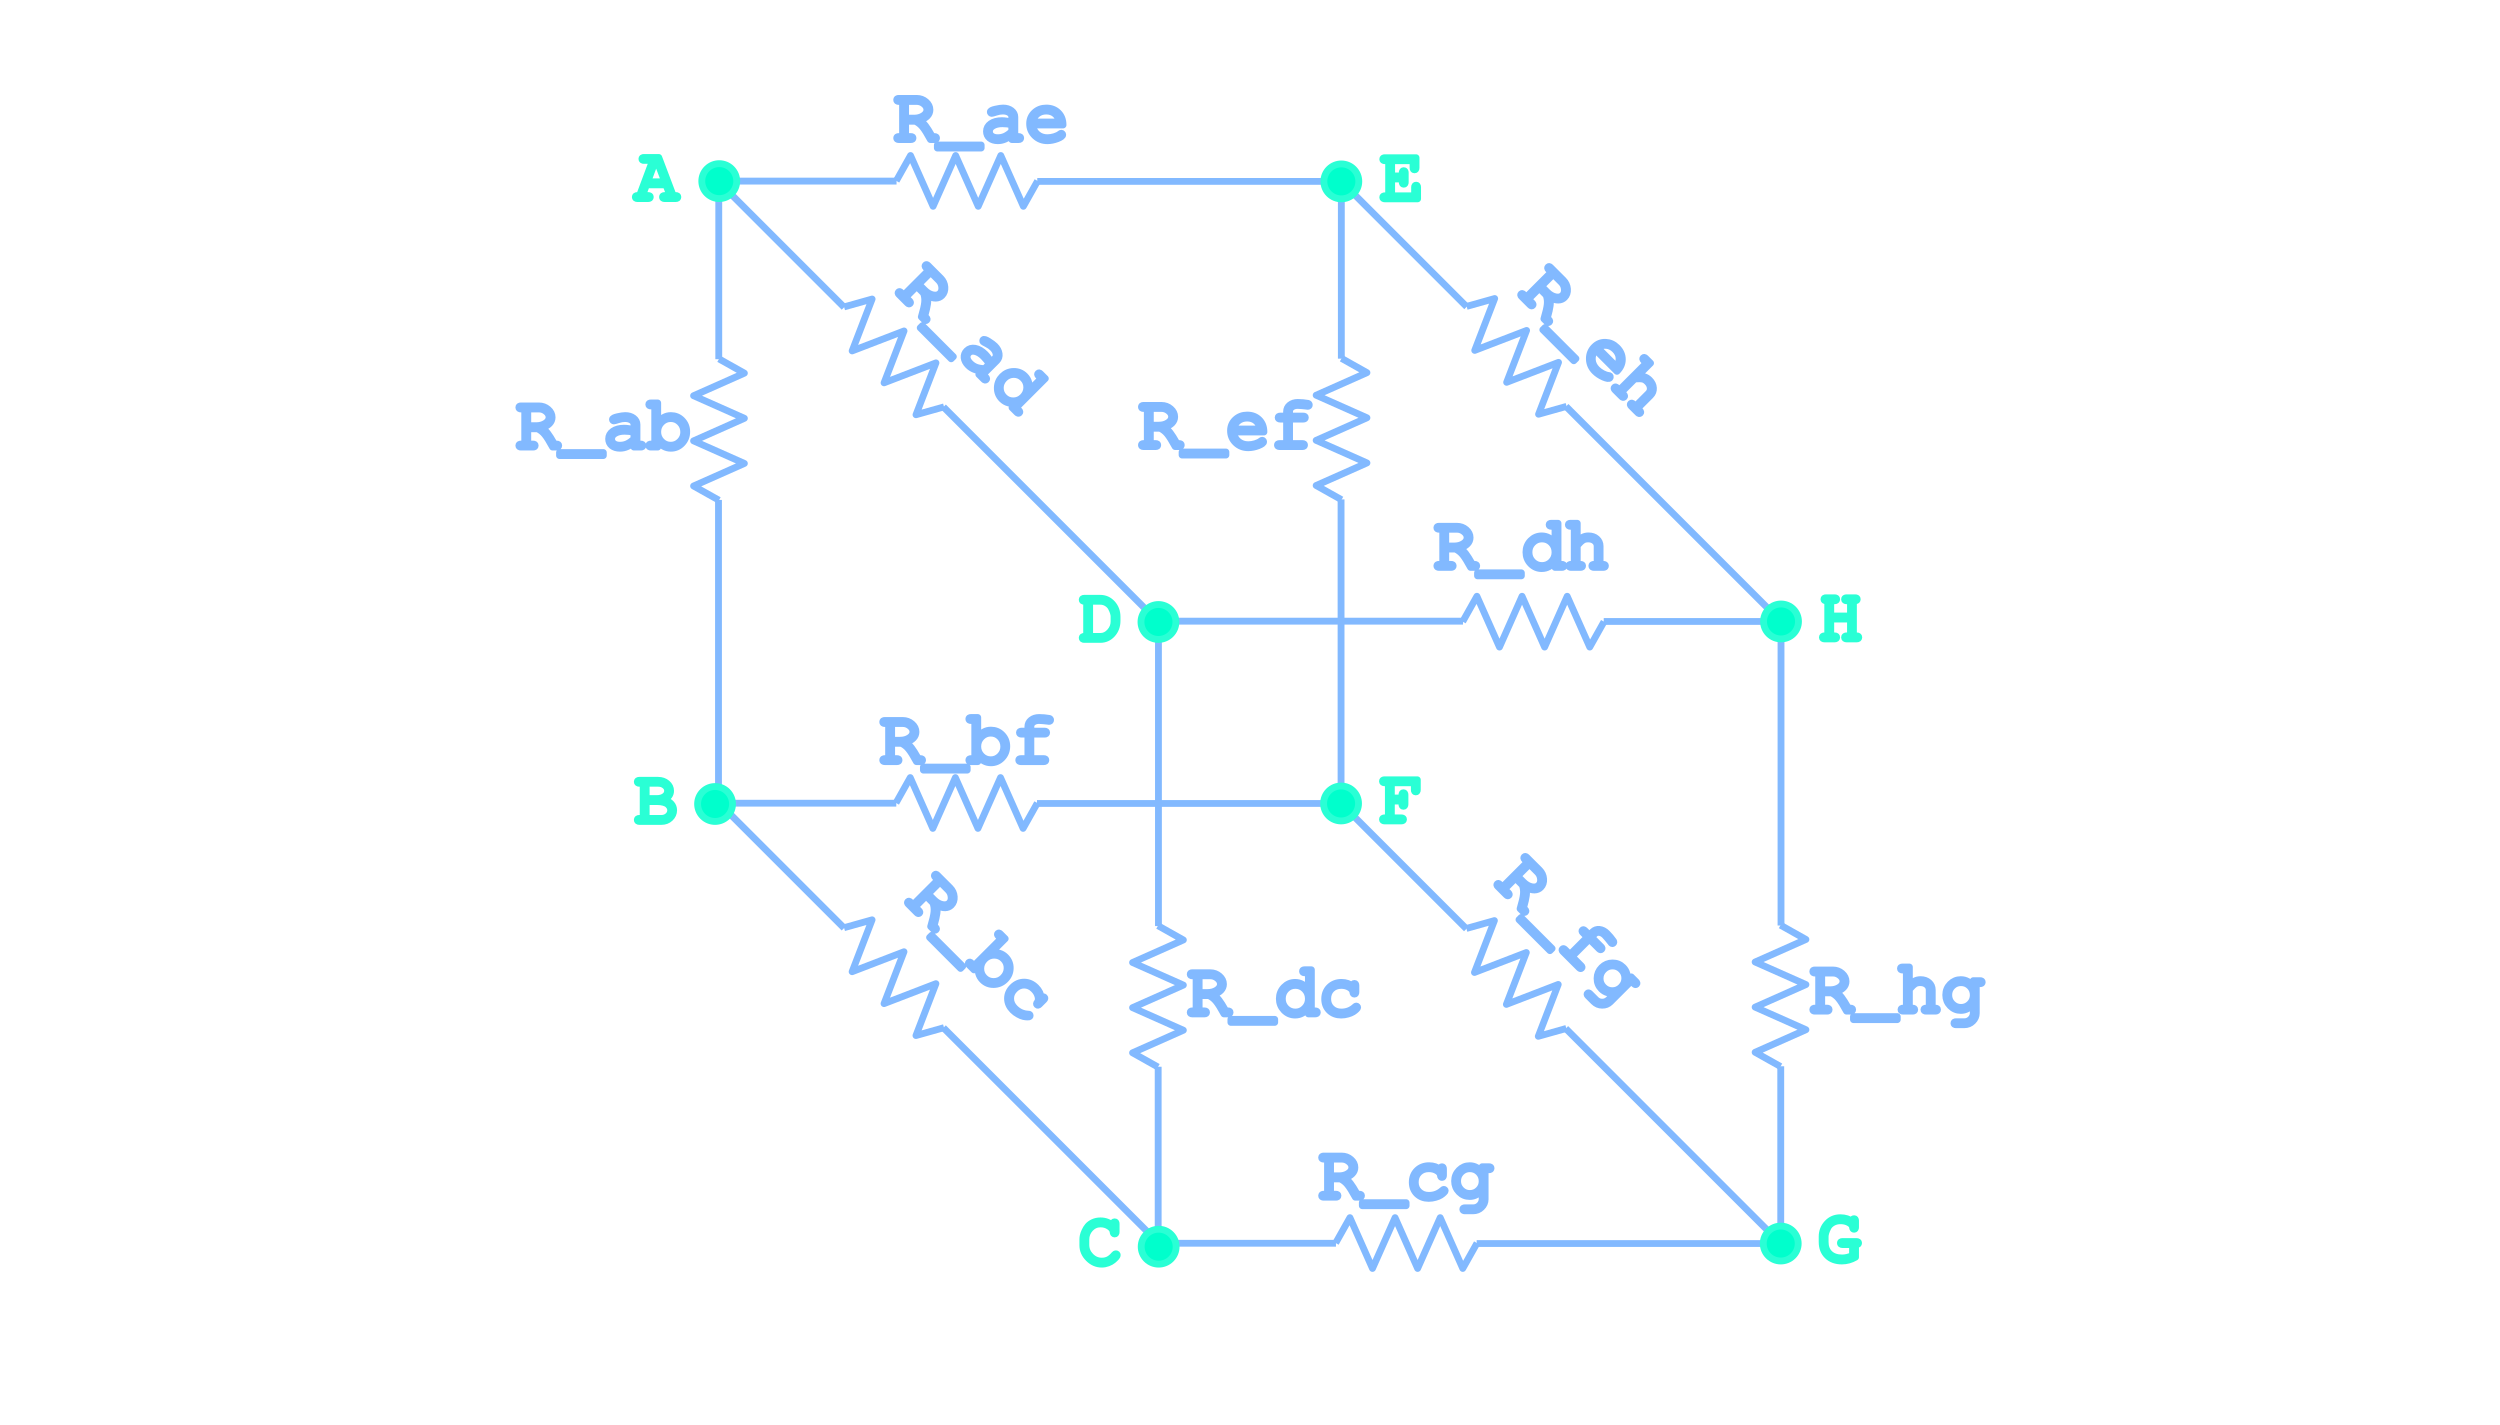
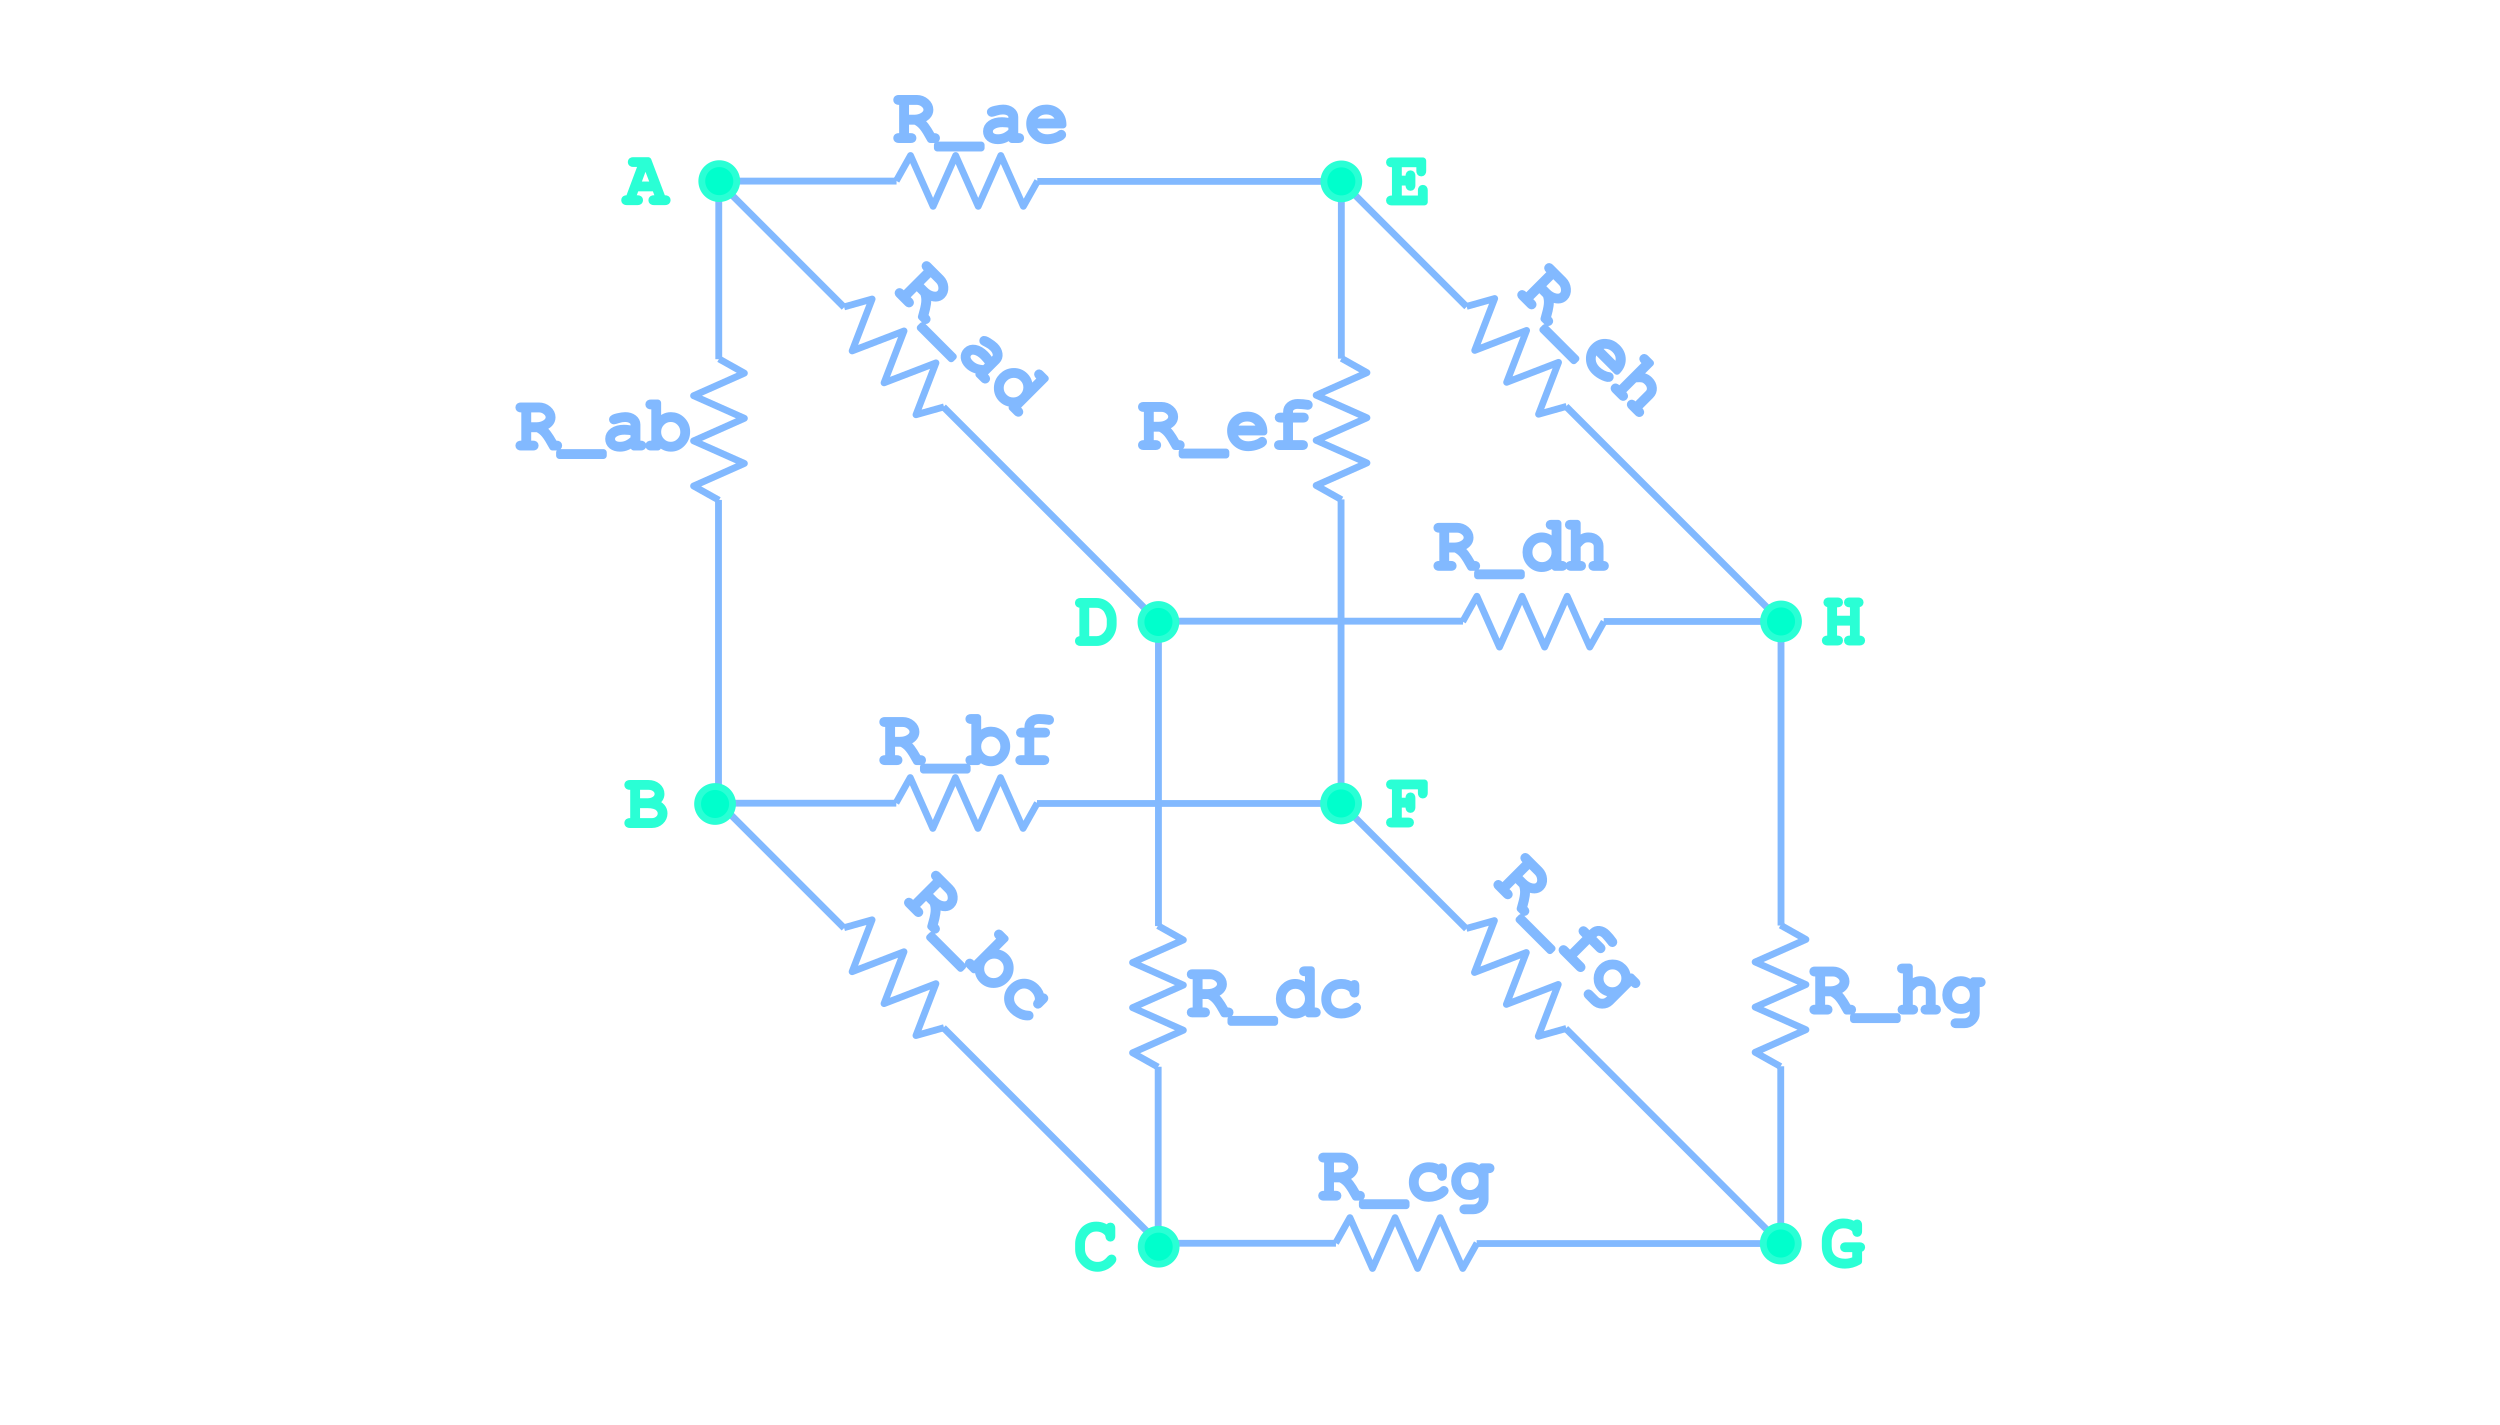
<svg xmlns="http://www.w3.org/2000/svg" version="1.1" id="svg1" width="730" height="416" viewBox="0 0 730 416">
  <defs id="defs1" />
  <g id="g1">
-     <g id="g2-38" transform="matrix(1.133789,0,0,1.133789,195.2905,-77.83287)" style="stroke:#82b9ff;stroke-width:1.764;stroke-dasharray:none;stroke-opacity:1">
+     <g id="g2-38" transform="matrix(1.133789,0,0,1.133789,195.2905,-77.83287)" style="display:inline;stroke:#82b9ff;stroke-width:1.764;stroke-dasharray:none;stroke-opacity:1">
      <g id="g225-5" style="fill:none;stroke:#82b9ff;stroke-width:0.625;stroke-dasharray:none;stroke-dashoffset:0;stroke-opacity:1" transform="matrix(2.820357,0,0,2.820357,-1349.859,6.436578)">
        <path style="fill:none;fill-opacity:0.1;stroke:#82b9ff;stroke-width:2;stroke-linejoin:round;stroke-dasharray:none;stroke-dashoffset:0;stroke-opacity:1" d="m 389.886,148.414 v 88.791" id="path3" transform="matrix(0.3127257,0,0,0.3127257,418.0732,21.24755)" />
        <path style="fill:none;fill-opacity:0.1;stroke:#82b9ff;stroke-width:2;stroke-linejoin:round;stroke-dasharray:none;stroke-dashoffset:0;stroke-opacity:1" d="M 389.966,55.559 V 107.33" id="path2" transform="matrix(0.3127257,0,0,0.3127257,418.0732,21.24755)" />
      </g>
      <g id="g224-1" style="stroke:#82b9ff;stroke-width:0.625;stroke-linejoin:round;stroke-dasharray:none;stroke-dashoffset:0;stroke-opacity:1" transform="matrix(2.820357,0,0,2.820357,-1349.859,6.436578)">
        <path id="path168-1" d="m 540.045,67.694 -2.319,-1.302 4.638,-2.061 -4.638,-2.061 4.638,-2.061 -4.638,-2.061 4.638,-2.061 -2.319,-1.302" style="fill:none;stroke:#82b9ff;stroke-width:0.625;stroke-linecap:butt;stroke-linejoin:round;stroke-miterlimit:10;stroke-dasharray:none;stroke-dashoffset:0;stroke-opacity:1" />
      </g>
      <text xml:space="preserve" style="font-size:18.816px;line-height:0.9;font-family:'Symbols Nerd Font Mono';-inkscape-font-specification:'Symbols Nerd Font Mono, Normal';writing-mode:lr-tb;direction:ltr;fill:none;fill-opacity:0.1;stroke:#82b900;stroke-width:1.764;stroke-linejoin:round;stroke-dasharray:none;stroke-dashoffset:0;stroke-opacity:1" x="120.908" y="183.657" id="text3-2-5-0">
        <tspan id="tspan3-8-3-1" x="120.908" y="183.657" style="font-style:normal;font-variant:normal;font-weight:normal;font-stretch:normal;font-family:FreeMono;-inkscape-font-specification:FreeMono;stroke:#82b9ff;stroke-width:1.764;stroke-opacity:1">R_ef</tspan>
      </text>
    </g>
-     <g id="g2-38-3" transform="matrix(0,-1.133789,1.133789,0,79.14371,430.9124)" style="stroke:#82b9ff;stroke-width:1.764;stroke-dasharray:none;stroke-opacity:1">
+     <g id="g2-38-3" transform="matrix(0,-1.133789,1.133789,0,79.14371,430.9124)" style="display:inline;stroke:#82b9ff;stroke-width:1.764;stroke-dasharray:none;stroke-opacity:1">
      <g id="g225-5-6" style="fill:none;stroke:#82b9ff;stroke-width:0.625;stroke-dasharray:none;stroke-dashoffset:0;stroke-opacity:1" transform="matrix(2.820357,0,0,2.820357,-1349.859,6.436578)">
        <path style="fill:none;fill-opacity:0.1;stroke:#82b9ff;stroke-width:2;stroke-linejoin:round;stroke-dasharray:none;stroke-dashoffset:0;stroke-opacity:1" d="m 389.886,148.414 v 88.791" id="path3-8" transform="matrix(0.3127257,0,0,0.3127257,418.0732,21.24755)" />
        <path style="fill:none;fill-opacity:0.1;stroke:#82b9ff;stroke-width:2;stroke-linejoin:round;stroke-dasharray:none;stroke-dashoffset:0;stroke-opacity:1" d="M 389.966,55.559 V 107.33" id="path2-0" transform="matrix(0.3127257,0,0,0.3127257,418.0732,21.24755)" />
      </g>
      <g id="g224-1-2" style="stroke:#82b9ff;stroke-width:0.625;stroke-linejoin:round;stroke-dasharray:none;stroke-dashoffset:0;stroke-opacity:1" transform="matrix(2.820357,0,0,2.820357,-1349.859,6.436578)">
        <path id="path168-1-1" d="m 540.045,67.694 -2.319,-1.302 4.638,-2.061 -4.638,-2.061 4.638,-2.061 -4.638,-2.061 4.638,-2.061 -2.319,-1.302" style="fill:none;stroke:#82b9ff;stroke-width:0.625;stroke-linecap:butt;stroke-linejoin:round;stroke-miterlimit:10;stroke-dasharray:none;stroke-dashoffset:0;stroke-opacity:1" />
      </g>
      <text xml:space="preserve" style="font-size:18.816px;line-height:0.9;font-family:'Symbols Nerd Font Mono';-inkscape-font-specification:'Symbols Nerd Font Mono, Normal';writing-mode:lr-tb;direction:ltr;fill:none;fill-opacity:0.1;stroke:#82b900;stroke-width:1.764;stroke-linejoin:round;stroke-dasharray:none;stroke-dashoffset:0;stroke-opacity:1" x="156.722" y="-183.917" id="text3-2-4-8" transform="rotate(90)">
        <tspan x="156.722" y="-183.917" style="font-style:normal;font-variant:normal;font-weight:normal;font-stretch:normal;font-family:FreeMono;-inkscape-font-specification:FreeMono;stroke:#82b9ff;stroke-width:1.764;stroke-opacity:1" id="tspan13-1">R_bf</tspan>
      </text>
    </g>
-     <g id="g2-38-3-0" transform="matrix(0,1.133789,-1.133789,0,650.8563,-14.91242)" style="stroke-width:1.764;stroke-dasharray:none">
+     <g id="g2-38-3-0" transform="matrix(0,1.133789,-1.133789,0,650.8563,-14.91242)" style="display:inline;stroke-width:1.764;stroke-dasharray:none">
      <g id="g225-5-6-6" style="fill:none;stroke:#82b9ff;stroke-width:0.625;stroke-dasharray:none;stroke-dashoffset:0;stroke-opacity:0.4" transform="matrix(2.820357,0,0,2.820357,-1349.859,6.436578)">
        <path style="fill:none;fill-opacity:0.1;stroke:#82b9ff;stroke-width:2;stroke-linejoin:round;stroke-dasharray:none;stroke-dashoffset:0;stroke-opacity:1" d="m 389.886,148.414 v 88.791" id="path3-8-4" transform="matrix(0.3127257,0,0,0.3127257,418.0732,21.24755)" />
        <path style="fill:none;fill-opacity:0.1;stroke:#82b9ff;stroke-width:2;stroke-linejoin:round;stroke-dasharray:none;stroke-dashoffset:0;stroke-opacity:1" d="M 389.966,55.559 V 107.33" id="path2-0-6" transform="matrix(0.3127257,0,0,0.3127257,418.0732,21.24755)" />
      </g>
      <g id="g224-1-2-2" style="stroke:#82b9ff;stroke-width:0.625;stroke-linejoin:round;stroke-dasharray:none;stroke-dashoffset:0;stroke-opacity:0.4" transform="matrix(2.820357,0,0,2.820357,-1349.859,6.436578)">
        <path id="path168-1-1-5" d="m 540.045,67.694 -2.319,-1.302 4.638,-2.061 -4.638,-2.061 4.638,-2.061 -4.638,-2.061 4.638,-2.061 -2.319,-1.302" style="fill:none;stroke:#82b9ff;stroke-width:0.625;stroke-linecap:butt;stroke-linejoin:round;stroke-miterlimit:10;stroke-dasharray:none;stroke-dashoffset:0;stroke-opacity:1" />
      </g>
      <text xml:space="preserve" style="font-size:21.333px;line-height:0.9;font-family:'Symbols Nerd Font Mono';-inkscape-font-specification:'Symbols Nerd Font Mono, Normal';writing-mode:lr-tb;direction:ltr;fill:none;fill-opacity:0.1;stroke:#82b900;stroke-width:2;stroke-linejoin:round;stroke-dasharray:none;stroke-dashoffset:0;stroke-opacity:1" x="416.48" y="167.584" id="text3-2-5-0-2" transform="matrix(0,-0.8819982,0.8819982,0,11.46802,572.1493)">
        <tspan id="tspan3-8-3-1-0" x="416.48" y="167.584" style="font-style:normal;font-variant:normal;font-weight:normal;font-stretch:normal;font-family:FreeMono;-inkscape-font-specification:FreeMono;stroke:#82b9ff;stroke-opacity:1">R_dh</tspan>
      </text>
    </g>
-     <g id="g2-38-3-0-5" transform="matrix(0,-1.133789,1.133789,0,207.5304,559.4122)" style="stroke-width:1.764;stroke-dasharray:none">
+     <g id="g2-38-3-0-5" transform="matrix(0,-1.133789,1.133789,0,207.5304,559.4122)" style="display:inline;stroke-width:1.764;stroke-dasharray:none">
      <g id="g225-5-6-6-6" style="fill:none;stroke:#82b9ff;stroke-width:0.625;stroke-dasharray:none;stroke-dashoffset:0;stroke-opacity:0.4" transform="matrix(2.820357,0,0,2.820357,-1349.859,6.436578)">
        <path style="fill:none;fill-opacity:0.1;stroke:#82b9ff;stroke-width:2;stroke-linejoin:round;stroke-dasharray:none;stroke-dashoffset:0;stroke-opacity:1" d="m 389.886,148.414 v 88.791" id="path3-8-4-64" transform="matrix(0.3127257,0,0,0.3127257,418.0732,21.24755)" />
        <path style="fill:none;fill-opacity:0.1;stroke:#82b9ff;stroke-width:2;stroke-linejoin:round;stroke-dasharray:none;stroke-dashoffset:0;stroke-opacity:1" d="M 389.966,55.559 V 107.33" id="path2-0-6-0" transform="matrix(0.3127257,0,0,0.3127257,418.0732,21.24755)" />
      </g>
      <g id="g224-1-2-2-0" style="stroke:#82b9ff;stroke-width:0.625;stroke-linejoin:round;stroke-dasharray:none;stroke-dashoffset:0;stroke-opacity:0.4" transform="matrix(2.820357,0,0,2.820357,-1349.859,6.436578)">
        <path id="path168-1-1-5-4" d="m 540.045,67.694 -2.319,-1.302 4.638,-2.061 -4.638,-2.061 4.638,-2.061 -4.638,-2.061 4.638,-2.061 -2.319,-1.302" style="fill:none;stroke:#82b9ff;stroke-width:0.625;stroke-linecap:butt;stroke-linejoin:round;stroke-miterlimit:10;stroke-dasharray:none;stroke-dashoffset:0;stroke-opacity:1" />
      </g>
      <text xml:space="preserve" style="font-size:18.816px;line-height:0.9;font-family:'Symbols Nerd Font Mono';-inkscape-font-specification:'Symbols Nerd Font Mono, Normal';writing-mode:lr-tb;direction:ltr;fill:none;fill-opacity:0.1;stroke:#82b900;stroke-width:1.764;stroke-linejoin:round;stroke-dasharray:none;stroke-dashoffset:0;stroke-opacity:1" x="-292.259" y="-127.294" id="text3-2-5-0-2-8-6-8" transform="rotate(90,-195.5063,253.2767)">
        <tspan id="tspan3-8-3-1-0-5-6-5" x="-292.259" y="-127.294" style="font-style:normal;font-variant:normal;font-weight:normal;font-stretch:normal;font-family:FreeMono;-inkscape-font-specification:FreeMono;stroke:#82b9ff;stroke-width:1.764;stroke-opacity:1">R_cg</tspan>
      </text>
    </g>
-     <g id="g2-38-3-0-5-8" transform="matrix(0.80171,-0.80171,0.80171,0.80171,-21.48058,280.7608)" style="stroke:#82b9ff;stroke-width:1.764;stroke-dasharray:none;stroke-opacity:1">
+     <g id="g2-38-3-0-5-8" transform="matrix(0.80171,-0.80171,0.80171,0.80171,-21.48058,280.7608)" style="display:inline;stroke:#82b9ff;stroke-width:1.764;stroke-dasharray:none;stroke-opacity:1">
      <g id="g225-5-6-6-6-7" style="fill:none;stroke:#82b9ff;stroke-width:0.625;stroke-dasharray:none;stroke-dashoffset:0;stroke-opacity:1" transform="matrix(2.820357,0,0,2.820357,-1349.859,6.436578)">
        <path style="fill:none;fill-opacity:0.1;stroke:#82b9ff;stroke-width:2;stroke-linejoin:round;stroke-dasharray:none;stroke-dashoffset:0;stroke-opacity:1" d="m 389.886,148.414 v 88.791" id="path3-8-4-64-2" transform="matrix(0.3127257,0,0,0.3127257,418.0732,21.24755)" />
        <path style="fill:none;fill-opacity:0.1;stroke:#82b9ff;stroke-width:2;stroke-linejoin:round;stroke-dasharray:none;stroke-dashoffset:0;stroke-opacity:1" d="M 389.966,55.559 V 107.33" id="path2-0-6-0-8" transform="matrix(0.3127257,0,0,0.3127257,418.0732,21.24755)" />
      </g>
      <g id="g224-1-2-2-0-2" style="stroke:#82b9ff;stroke-width:0.625;stroke-linejoin:round;stroke-dasharray:none;stroke-dashoffset:0;stroke-opacity:1" transform="matrix(2.820357,0,0,2.820357,-1349.859,6.436578)">
        <path id="path168-1-1-5-4-9" d="m 540.045,67.694 -2.319,-1.302 4.638,-2.061 -4.638,-2.061 4.638,-2.061 -4.638,-2.061 4.638,-2.061 -2.319,-1.302" style="fill:none;stroke:#82b9ff;stroke-width:0.625;stroke-linecap:butt;stroke-linejoin:round;stroke-miterlimit:10;stroke-dasharray:none;stroke-dashoffset:0;stroke-opacity:1" />
      </g>
      <text xml:space="preserve" style="font-size:18.816px;line-height:0.9;font-family:'Symbols Nerd Font Mono';-inkscape-font-specification:'Symbols Nerd Font Mono, Normal';writing-mode:lr-tb;direction:ltr;fill:none;fill-opacity:0.1;stroke:#82b900;stroke-width:1.764;stroke-linejoin:round;stroke-dasharray:none;stroke-dashoffset:0;stroke-opacity:1" x="167.013" y="-189.251" id="text3-2-9" transform="rotate(90)">
        <tspan id="tspan3-8-0" x="167.013" y="-189.251" style="font-style:normal;font-variant:normal;font-weight:normal;font-stretch:normal;font-family:FreeMono;-inkscape-font-specification:FreeMono;stroke:#82b9ff;stroke-width:1.764;stroke-opacity:1">R_bc</tspan>
      </text>
    </g>
-     <g id="g2-38-3-0-5-8-86" transform="matrix(0.80171,-0.80171,0.80171,0.80171,160.2392,280.9848)" style="stroke:#82b9ff;stroke-width:1.764;stroke-dasharray:none;stroke-opacity:1">
+     <g id="g2-38-3-0-5-8-86" transform="matrix(0.80171,-0.80171,0.80171,0.80171,160.2392,280.9848)" style="display:inline;stroke:#82b9ff;stroke-width:1.764;stroke-dasharray:none;stroke-opacity:1">
      <g id="g225-5-6-6-6-7-8" style="fill:none;stroke:#82b9ff;stroke-width:0.625;stroke-dasharray:none;stroke-dashoffset:0;stroke-opacity:1" transform="matrix(2.820357,0,0,2.820357,-1349.859,6.436578)">
        <path style="fill:none;fill-opacity:0.1;stroke:#82b9ff;stroke-width:2;stroke-linejoin:round;stroke-dasharray:none;stroke-dashoffset:0;stroke-opacity:1" d="m 389.886,148.414 v 88.791" id="path3-8-4-64-2-3" transform="matrix(0.3127257,0,0,0.3127257,418.0732,21.24755)" />
        <path style="fill:none;fill-opacity:0.1;stroke:#82b9ff;stroke-width:2;stroke-linejoin:round;stroke-dasharray:none;stroke-dashoffset:0;stroke-opacity:1" d="M 389.966,55.559 V 107.33" id="path2-0-6-0-8-8" transform="matrix(0.3127257,0,0,0.3127257,418.0732,21.24755)" />
      </g>
      <g id="g224-1-2-2-0-2-3" style="stroke:#82b9ff;stroke-width:0.625;stroke-linejoin:round;stroke-dasharray:none;stroke-dashoffset:0;stroke-opacity:1" transform="matrix(2.820357,0,0,2.820357,-1349.859,6.436578)">
        <path id="path168-1-1-5-4-9-33" d="m 540.045,67.694 -2.319,-1.302 4.638,-2.061 -4.638,-2.061 4.638,-2.061 -4.638,-2.061 4.638,-2.061 -2.319,-1.302" style="fill:none;stroke:#82b9ff;stroke-width:0.625;stroke-linecap:butt;stroke-linejoin:round;stroke-miterlimit:10;stroke-dasharray:none;stroke-dashoffset:0;stroke-opacity:1" />
      </g>
      <text xml:space="preserve" style="font-size:18.816px;line-height:0.9;font-family:'Symbols Nerd Font Mono';-inkscape-font-specification:'Symbols Nerd Font Mono, Normal';writing-mode:lr-tb;direction:ltr;fill:none;fill-opacity:0.1;stroke:#82b900;stroke-width:1.764;stroke-linejoin:round;stroke-dasharray:none;stroke-dashoffset:0;stroke-opacity:1" x="157.641" y="-186.634" id="text3-2-9-4" transform="rotate(90)">
        <tspan id="tspan3-8-0-0" x="157.641" y="-186.634" style="font-style:normal;font-variant:normal;font-weight:normal;font-stretch:normal;font-family:FreeMono;-inkscape-font-specification:FreeMono;stroke:#82b9ff;stroke-width:1.764;stroke-opacity:1">R_fg</tspan>
      </text>
    </g>
-     <g id="g2-38-3-0-5-8-0" transform="matrix(0.80171,-0.80171,0.80171,0.80171,-21.47068,99.48806)" style="stroke-width:1.764;stroke-dasharray:none">
+     <g id="g2-38-3-0-5-8-0" transform="matrix(0.80171,-0.80171,0.80171,0.80171,-21.47068,99.48806)" style="display:inline;stroke-width:1.764;stroke-dasharray:none">
      <g id="g225-5-6-6-6-7-5" style="fill:none;stroke:#82b9ff;stroke-width:0.625;stroke-dasharray:none;stroke-dashoffset:0;stroke-opacity:0.4" transform="matrix(2.820357,0,0,2.820357,-1349.859,6.436578)">
        <path style="fill:none;fill-opacity:0.1;stroke:#82b9ff;stroke-width:2;stroke-linejoin:round;stroke-dasharray:none;stroke-dashoffset:0;stroke-opacity:1" d="m 389.886,148.414 v 88.791" id="path3-8-4-64-2-02" transform="matrix(0.3127257,0,0,0.3127257,418.0732,21.24755)" />
        <path style="fill:none;fill-opacity:0.1;stroke:#82b9ff;stroke-width:2;stroke-linejoin:round;stroke-dasharray:none;stroke-dashoffset:0;stroke-opacity:1" d="M 389.966,55.559 V 107.33" id="path2-0-6-0-8-9" transform="matrix(0.3127257,0,0,0.3127257,418.0732,21.24755)" />
      </g>
      <g id="g224-1-2-2-0-2-4" style="stroke:#82b9ff;stroke-width:0.625;stroke-linejoin:round;stroke-dasharray:none;stroke-dashoffset:0;stroke-opacity:0.4" transform="matrix(2.820357,0,0,2.820357,-1349.859,6.436578)">
        <path id="path168-1-1-5-4-9-3" d="m 540.045,67.694 -2.319,-1.302 4.638,-2.061 -4.638,-2.061 4.638,-2.061 -4.638,-2.061 4.638,-2.061 -2.319,-1.302" style="fill:none;stroke:#82b9ff;stroke-width:0.625;stroke-linecap:butt;stroke-linejoin:round;stroke-miterlimit:10;stroke-dasharray:none;stroke-dashoffset:0;stroke-opacity:1" />
      </g>
      <text xml:space="preserve" style="font-size:18.816px;line-height:0.9;font-family:'Symbols Nerd Font Mono';-inkscape-font-specification:'Symbols Nerd Font Mono, Normal';writing-mode:lr-tb;direction:ltr;fill:none;fill-opacity:0.1;stroke:#82b900;stroke-width:1.764;stroke-linejoin:round;stroke-dasharray:none;stroke-dashoffset:0;stroke-opacity:1" x="167.337" y="-185.511" id="text3-2" transform="rotate(90)">
        <tspan id="tspan3-8" x="167.337" y="-185.511" style="font-style:normal;font-variant:normal;font-weight:normal;font-stretch:normal;font-family:FreeMono;-inkscape-font-specification:FreeMono;stroke:#82b9ff;stroke-width:1.764;stroke-opacity:1">R_ad</tspan>
      </text>
    </g>
-     <g id="g2-38-3-0-5-8-8" transform="matrix(0.80171,-0.80171,0.80171,0.80171,160.3192,99.33862)" style="stroke:#82b9ff;stroke-width:1.764;stroke-dasharray:none;stroke-opacity:1">
+     <g id="g2-38-3-0-5-8-8" transform="matrix(0.80171,-0.80171,0.80171,0.80171,160.3192,99.33862)" style="display:inline;stroke:#82b9ff;stroke-width:1.764;stroke-dasharray:none;stroke-opacity:1">
      <g id="g225-5-6-6-6-7-7" style="fill:none;stroke:#82b9ff;stroke-width:0.625;stroke-dasharray:none;stroke-dashoffset:0;stroke-opacity:1" transform="matrix(2.820357,0,0,2.820357,-1349.859,6.436578)">
        <path style="fill:none;fill-opacity:0.1;stroke:#82b9ff;stroke-width:2;stroke-linejoin:round;stroke-dasharray:none;stroke-dashoffset:0;stroke-opacity:1" d="m 389.886,148.414 v 88.791" id="path3-8-4-64-2-0" transform="matrix(0.3127257,0,0,0.3127257,418.0732,21.24755)" />
        <path style="fill:none;fill-opacity:0.1;stroke:#82b9ff;stroke-width:2;stroke-linejoin:round;stroke-dasharray:none;stroke-dashoffset:0;stroke-opacity:1" d="M 389.966,55.559 V 107.33" id="path2-0-6-0-8-4" transform="matrix(0.3127257,0,0,0.3127257,418.0732,21.24755)" />
      </g>
      <g id="g224-1-2-2-0-2-8" style="stroke:#82b9ff;stroke-width:0.625;stroke-linejoin:round;stroke-dasharray:none;stroke-dashoffset:0;stroke-opacity:1" transform="matrix(2.820357,0,0,2.820357,-1349.859,6.436578)">
        <path id="path168-1-1-5-4-9-0" d="m 540.045,67.694 -2.319,-1.302 4.638,-2.061 -4.638,-2.061 4.638,-2.061 -4.638,-2.061 4.638,-2.061 -2.319,-1.302" style="fill:none;stroke:#82b9ff;stroke-width:0.625;stroke-linecap:butt;stroke-linejoin:round;stroke-miterlimit:10;stroke-dasharray:none;stroke-dashoffset:0;stroke-opacity:1" />
      </g>
      <text xml:space="preserve" style="font-size:18.816px;line-height:0.9;font-family:'Symbols Nerd Font Mono';-inkscape-font-specification:'Symbols Nerd Font Mono, Normal';writing-mode:lr-tb;direction:ltr;fill:none;fill-opacity:0.1;stroke:#82b900;stroke-width:1.764;stroke-linejoin:round;stroke-dasharray:none;stroke-dashoffset:0;stroke-opacity:1" x="167.789" y="-185.06" id="text3-2-2" transform="rotate(90)">
        <tspan id="tspan3-8-5" x="167.789" y="-185.06" style="font-style:normal;font-variant:normal;font-weight:normal;font-stretch:normal;font-family:FreeMono;-inkscape-font-specification:FreeMono;stroke:#82b9ff;stroke-width:1.764;stroke-opacity:1">R_eh</tspan>
      </text>
    </g>
-     <g id="g2-38-3-0-4" transform="matrix(-1.133789,0,0,-1.133789,534.5658,494.0623)" style="stroke:#82b9ff;stroke-width:1.764;stroke-dasharray:none;stroke-opacity:1">
+     <g id="g2-38-3-0-4" transform="matrix(-1.133789,0,0,-1.133789,534.5658,494.0623)" style="display:inline;stroke:#82b9ff;stroke-width:1.764;stroke-dasharray:none;stroke-opacity:1">
      <g id="g225-5-6-6-0" style="fill:none;stroke:#82b9ff;stroke-width:0.625;stroke-dasharray:none;stroke-dashoffset:0;stroke-opacity:1" transform="matrix(2.820357,0,0,2.820357,-1349.859,6.436578)">
        <path style="fill:none;fill-opacity:0.1;stroke:#82b9ff;stroke-width:2;stroke-linejoin:round;stroke-dasharray:none;stroke-dashoffset:0;stroke-opacity:1" d="m 389.886,148.414 v 88.791" id="path3-8-4-6" transform="matrix(0.3127257,0,0,0.3127257,418.0732,21.24755)" />
        <path style="fill:none;fill-opacity:0.1;stroke:#82b9ff;stroke-width:2;stroke-linejoin:round;stroke-dasharray:none;stroke-dashoffset:0;stroke-opacity:1" d="M 389.966,55.559 V 107.33" id="path2-0-6-2" transform="matrix(0.3127257,0,0,0.3127257,418.0732,21.24755)" />
      </g>
      <g id="g224-1-2-2-9" style="stroke:#82b9ff;stroke-width:0.625;stroke-linejoin:round;stroke-dasharray:none;stroke-dashoffset:0;stroke-opacity:1" transform="matrix(2.820357,0,0,2.820357,-1349.859,6.436578)">
        <path id="path168-1-1-5-9" d="m 540.045,67.694 -2.319,-1.302 4.638,-2.061 -4.638,-2.061 4.638,-2.061 -4.638,-2.061 4.638,-2.061 -2.319,-1.302" style="fill:none;stroke:#82b9ff;stroke-width:0.625;stroke-linecap:butt;stroke-linejoin:round;stroke-miterlimit:10;stroke-dasharray:none;stroke-dashoffset:0;stroke-opacity:1" />
      </g>
      <text xml:space="preserve" style="font-size:18.816px;line-height:0.9;font-family:'Symbols Nerd Font Mono';-inkscape-font-specification:'Symbols Nerd Font Mono, Normal';writing-mode:lr-tb;direction:ltr;fill:none;fill-opacity:0.1;stroke:#82b900;stroke-width:1.764;stroke-linejoin:round;stroke-dasharray:none;stroke-dashoffset:0;stroke-opacity:1" x="-165.765" y="-174.644" id="text3-2-5-0-2-8" transform="scale(-1)">
        <tspan id="tspan3-8-3-1-0-5" x="-165.765" y="-174.644" style="font-style:normal;font-variant:normal;font-weight:normal;font-stretch:normal;font-family:FreeMono;-inkscape-font-specification:FreeMono;stroke:#82b9ff;stroke-width:1.764;stroke-opacity:1">R_dc</tspan>
      </text>
    </g>
-     <g id="g2-38-3-0-4-3" transform="matrix(-1.133789,0,0,-1.133789,716.3557,493.9129)" style="stroke-width:1.764;stroke-dasharray:none">
+     <g id="g2-38-3-0-4-3" transform="matrix(-1.133789,0,0,-1.133789,716.3557,493.9129)" style="display:inline;stroke-width:1.764;stroke-dasharray:none">
      <g id="g225-5-6-6-0-4" style="fill:none;stroke:#82b9ff;stroke-width:0.625;stroke-dasharray:none;stroke-dashoffset:0;stroke-opacity:0.4" transform="matrix(2.820357,0,0,2.820357,-1349.859,6.436578)">
        <path style="fill:none;fill-opacity:0.1;stroke:#82b9ff;stroke-width:2;stroke-linejoin:round;stroke-dasharray:none;stroke-dashoffset:0;stroke-opacity:1" d="m 389.886,148.414 v 88.791" id="path3-8-4-6-0" transform="matrix(0.3127257,0,0,0.3127257,418.0732,21.24755)" />
        <path style="fill:none;fill-opacity:0.1;stroke:#82b9ff;stroke-width:2;stroke-linejoin:round;stroke-dasharray:none;stroke-dashoffset:0;stroke-opacity:1" d="M 389.966,55.559 V 107.33" id="path2-0-6-2-3" transform="matrix(0.3127257,0,0,0.3127257,418.0732,21.24755)" />
      </g>
      <g id="g224-1-2-2-9-9" style="stroke:#82b9ff;stroke-width:0.625;stroke-linejoin:round;stroke-dasharray:none;stroke-dashoffset:0;stroke-opacity:0.4" transform="matrix(2.820357,0,0,2.820357,-1349.859,6.436578)">
        <path id="path168-1-1-5-9-1" d="m 540.045,67.694 -2.319,-1.302 4.638,-2.061 -4.638,-2.061 4.638,-2.061 -4.638,-2.061 4.638,-2.061 -2.319,-1.302" style="fill:none;stroke:#82b9ff;stroke-width:0.625;stroke-linecap:butt;stroke-linejoin:round;stroke-miterlimit:10;stroke-dasharray:none;stroke-dashoffset:0;stroke-opacity:1" />
      </g>
      <text xml:space="preserve" style="font-size:18.816px;line-height:0.9;font-family:'Symbols Nerd Font Mono';-inkscape-font-specification:'Symbols Nerd Font Mono, Normal';writing-mode:lr-tb;direction:ltr;fill:none;fill-opacity:0.1;stroke:#82b900;stroke-width:1.764;stroke-linejoin:round;stroke-dasharray:none;stroke-dashoffset:0;stroke-opacity:1" x="-165.765" y="-175.218" id="text3-2-5-0-2-8-6" transform="scale(-1)">
        <tspan id="tspan3-8-3-1-0-5-6" x="-165.765" y="-175.218" style="font-style:normal;font-variant:normal;font-weight:normal;font-stretch:normal;font-family:FreeMono;-inkscape-font-specification:FreeMono;stroke:#82b9ff;stroke-width:1.764;stroke-opacity:1">R_hg</tspan>
      </text>
    </g>
-     <g id="g2-38-3-0-2" transform="matrix(0,-1.133789,1.133789,0,79.2237,249.2663)" style="stroke:#82b9ff;stroke-width:1.764;stroke-dasharray:none;stroke-opacity:1">
+     <g id="g2-38-3-0-2" transform="matrix(0,-1.133789,1.133789,0,79.2237,249.2663)" style="display:inline;stroke:#82b9ff;stroke-width:1.764;stroke-dasharray:none;stroke-opacity:1">
      <g id="g225-5-6-6-2" style="fill:none;stroke:#82b9ff;stroke-width:0.625;stroke-dasharray:none;stroke-dashoffset:0;stroke-opacity:1" transform="matrix(2.820357,0,0,2.820357,-1349.859,6.436578)">
        <path style="fill:none;fill-opacity:0.1;stroke:#82b9ff;stroke-width:2;stroke-linejoin:round;stroke-dasharray:none;stroke-dashoffset:0;stroke-opacity:1" d="m 389.886,148.414 v 88.791" id="path3-8-4-2" transform="matrix(0.3127257,0,0,0.3127257,418.0732,21.24755)" />
        <path style="fill:none;fill-opacity:0.1;stroke:#82b9ff;stroke-width:2;stroke-linejoin:round;stroke-dasharray:none;stroke-dashoffset:0;stroke-opacity:1" d="M 389.966,55.559 V 107.33" id="path2-0-6-05" transform="matrix(0.3127257,0,0,0.3127257,418.0732,21.24755)" />
      </g>
      <g id="g224-1-2-2-5" style="stroke:#82b9ff;stroke-width:0.625;stroke-linejoin:round;stroke-dasharray:none;stroke-dashoffset:0;stroke-opacity:1" transform="matrix(2.820357,0,0,2.820357,-1349.859,6.436578)">
        <path id="path168-1-1-5-2" d="m 540.045,67.694 -2.319,-1.302 4.638,-2.061 -4.638,-2.061 4.638,-2.061 -4.638,-2.061 4.638,-2.061 -2.319,-1.302" style="fill:none;stroke:#82b9ff;stroke-width:0.625;stroke-linecap:butt;stroke-linejoin:round;stroke-miterlimit:10;stroke-dasharray:none;stroke-dashoffset:0;stroke-opacity:1" />
      </g>
      <text xml:space="preserve" style="font-size:18.816px;line-height:0.9;font-family:'Symbols Nerd Font Mono';-inkscape-font-specification:'Symbols Nerd Font Mono, Normal';writing-mode:lr-tb;direction:ltr;fill:none;fill-opacity:0.1;stroke:#82b9ff;stroke-width:1.764;stroke-linejoin:round;stroke-dasharray:none;stroke-dashoffset:0;stroke-opacity:1" x="160.247" y="-183.917" id="text3" transform="rotate(90)">
        <tspan id="tspan3" x="160.247" y="-183.917" style="font-style:normal;font-variant:normal;font-weight:normal;font-stretch:normal;font-family:FreeMono;-inkscape-font-specification:FreeMono;stroke:#82b9ff;stroke-width:1.764;stroke-opacity:1">R_ae</tspan>
      </text>
    </g>
-     <g id="g2-38-3-0-4-4" transform="matrix(1.133789,0,0,1.133789,13.50066,-77.68343)" style="stroke:#82b9ff;stroke-width:1.764;stroke-dasharray:none;stroke-opacity:1">
+     <g id="g2-38-3-0-4-4" transform="matrix(1.133789,0,0,1.133789,13.50066,-77.68343)" style="display:inline;stroke:#82b9ff;stroke-width:1.764;stroke-dasharray:none;stroke-opacity:1">
      <g id="g225-5-6-6-0-0" style="fill:none;stroke:#82b9ff;stroke-width:0.625;stroke-dasharray:none;stroke-dashoffset:0;stroke-opacity:1" transform="matrix(2.820357,0,0,2.820357,-1349.859,6.436578)">
        <path style="fill:none;fill-opacity:0.1;stroke:#82b9ff;stroke-width:2;stroke-linejoin:round;stroke-dasharray:none;stroke-dashoffset:0;stroke-opacity:1" d="m 389.886,148.414 v 88.791" id="path3-8-4-6-9" transform="matrix(0.3127257,0,0,0.3127257,418.0732,21.24755)" />
        <path style="fill:none;fill-opacity:0.1;stroke:#82b9ff;stroke-width:2;stroke-linejoin:round;stroke-dasharray:none;stroke-dashoffset:0;stroke-opacity:1" d="M 389.966,55.559 V 107.33" id="path2-0-6-2-1" transform="matrix(0.3127257,0,0,0.3127257,418.0732,21.24755)" />
      </g>
      <g id="g224-1-2-2-9-96" style="stroke:#82b9ff;stroke-width:0.625;stroke-linejoin:round;stroke-dasharray:none;stroke-dashoffset:0;stroke-opacity:1" transform="matrix(2.820357,0,0,2.820357,-1349.859,6.436578)">
        <path id="path168-1-1-5-9-2" d="m 540.045,67.694 -2.319,-1.302 4.638,-2.061 -4.638,-2.061 4.638,-2.061 -4.638,-2.061 4.638,-2.061 -2.319,-1.302" style="fill:none;stroke:#82b9ff;stroke-width:0.625;stroke-linecap:butt;stroke-linejoin:round;stroke-miterlimit:10;stroke-dasharray:none;stroke-dashoffset:0;stroke-opacity:1" />
      </g>
      <text xml:space="preserve" style="font-size:18.816px;line-height:0.9;font-family:'Symbols Nerd Font Mono';-inkscape-font-specification:'Symbols Nerd Font Mono, Normal';writing-mode:lr-tb;direction:ltr;fill:none;fill-opacity:0.1;stroke:#82b900;stroke-width:1.764;stroke-linejoin:round;stroke-dasharray:none;stroke-dashoffset:0;stroke-opacity:1" x="120.908" y="183.657" id="text3-2-5">
        <tspan id="tspan3-8-3" x="120.908" y="183.657" style="font-style:normal;font-variant:normal;font-weight:normal;font-stretch:normal;font-family:FreeMono;-inkscape-font-specification:FreeMono;stroke:#82b9ff;stroke-width:1.764;stroke-opacity:1">R_ab</tspan>
      </text>
    </g>
    <g id="g3" style="stroke:#2affd5">
      <g id="g13" transform="translate(13.51557,-12.94234)" style="stroke:#2affd5">
-         <text xml:space="preserve" style="font-style:normal;font-variant:normal;font-weight:normal;font-stretch:normal;font-size:21.333px;line-height:0.9;font-family:FreeMono;-inkscape-font-specification:FreeMono;writing-mode:lr-tb;direction:ltr;fill:none;fill-opacity:0.1;stroke:#2affd5;stroke-width:2;stroke-linejoin:round;stroke-dasharray:none;stroke-dashoffset:0;stroke-opacity:1" x="517.501" y="199.5" id="text11">
-           <tspan id="tspan12" x="517.501" y="199.5">H</tspan>
+         <text xml:space="preserve" style="font-style:normal;font-variant:normal;font-weight:normal;font-stretch:normal;font-size:21.333px;line-height:0.9;font-family:FreeMono;-inkscape-font-specification:FreeMono;writing-mode:lr-tb;direction:ltr;fill:none;fill-opacity:0.1;stroke:#2affd5;stroke-width:2;stroke-linejoin:round;stroke-dasharray:none;stroke-dashoffset:0;stroke-opacity:1" x="518.343" y="200.414" id="text11">
+           <tspan id="tspan12" x="518.343" y="200.414">H</tspan>
        </text>
-         <text xml:space="preserve" style="font-style:normal;font-variant:normal;font-weight:normal;font-stretch:normal;font-size:21.333px;line-height:0.9;font-family:FreeMono;-inkscape-font-specification:FreeMono;writing-mode:lr-tb;direction:ltr;fill:none;fill-opacity:0.1;stroke:#2affd5;stroke-width:2;stroke-linejoin:round;stroke-dasharray:none;stroke-dashoffset:0;stroke-opacity:1" x="517.207" y="380.805" id="text9">
-           <tspan id="tspan9" x="517.207" y="380.805">G</tspan>
+         <text xml:space="preserve" style="font-style:normal;font-variant:normal;font-weight:normal;font-stretch:normal;font-size:21.333px;line-height:0.9;font-family:FreeMono;-inkscape-font-specification:FreeMono;writing-mode:lr-tb;direction:ltr;fill:none;fill-opacity:0.1;stroke:#2affd5;stroke-width:2;stroke-linejoin:round;stroke-dasharray:none;stroke-dashoffset:0;stroke-opacity:1" x="518.119" y="382.029" id="text9">
+           <tspan id="tspan9" x="518.119" y="382.029">G</tspan>
        </text>
-         <text xml:space="preserve" style="font-style:normal;font-variant:normal;font-weight:normal;font-stretch:normal;font-size:21.333px;line-height:0.9;font-family:FreeMono;-inkscape-font-specification:FreeMono;writing-mode:lr-tb;direction:ltr;fill:none;fill-opacity:0.1;stroke:#2affd5;stroke-width:2;stroke-linejoin:round;stroke-dasharray:none;stroke-dashoffset:0;stroke-opacity:1" x="389.248" y="252.646" id="text8">
-           <tspan id="tspan8" x="389.248" y="252.646">F</tspan>
+         <text xml:space="preserve" style="font-style:normal;font-variant:normal;font-weight:normal;font-stretch:normal;font-size:21.333px;line-height:0.9;font-family:FreeMono;-inkscape-font-specification:FreeMono;writing-mode:lr-tb;direction:ltr;fill:none;fill-opacity:0.1;stroke:#2affd5;stroke-width:2;stroke-linejoin:round;stroke-dasharray:none;stroke-dashoffset:0;stroke-opacity:1" x="391.292" y="253.561" id="text8">
+           <tspan id="tspan8" x="391.292" y="253.561">F</tspan>
        </text>
-         <text xml:space="preserve" style="font-style:normal;font-variant:normal;font-weight:normal;font-stretch:normal;font-size:21.333px;line-height:0.9;font-family:FreeMono;-inkscape-font-specification:FreeMono;writing-mode:lr-tb;direction:ltr;fill:none;fill-opacity:0.1;stroke:#2affd5;stroke-width:2;stroke-linejoin:round;stroke-dasharray:none;stroke-dashoffset:0;stroke-opacity:1" x="389.328" y="71" id="text7">
-           <tspan id="tspan7" x="389.328" y="71">E</tspan>
+         <text xml:space="preserve" style="font-style:normal;font-variant:normal;font-weight:normal;font-stretch:normal;font-size:21.333px;line-height:0.9;font-family:FreeMono;-inkscape-font-specification:FreeMono;writing-mode:lr-tb;direction:ltr;fill:none;fill-opacity:0.1;stroke:#2affd5;stroke-width:2;stroke-linejoin:round;stroke-dasharray:none;stroke-dashoffset:0;stroke-opacity:1" x="391.292" y="71.915" id="text7">
+           <tspan id="tspan7" x="391.292" y="71.915">E</tspan>
        </text>
-         <text xml:space="preserve" style="font-style:normal;font-variant:normal;font-weight:normal;font-stretch:normal;font-size:21.333px;line-height:0.9;font-family:FreeMono;-inkscape-font-specification:FreeMono;writing-mode:lr-tb;direction:ltr;fill:none;fill-opacity:0.1;stroke:#2affd5;stroke-width:2;stroke-linejoin:round;stroke-dasharray:none;stroke-dashoffset:0;stroke-opacity:1" x="301.567" y="199.65" id="text10">
-           <tspan id="tspan10" x="301.567" y="199.65">D</tspan>
+         <text xml:space="preserve" style="font-style:normal;font-variant:normal;font-weight:normal;font-stretch:normal;font-size:21.333px;line-height:0.9;font-family:FreeMono;-inkscape-font-specification:FreeMono;writing-mode:lr-tb;direction:ltr;fill:none;fill-opacity:0.1;stroke:#2affd5;stroke-width:2;stroke-linejoin:round;stroke-dasharray:none;stroke-dashoffset:0;stroke-opacity:1" x="300.445" y="200.564" id="text10">
+           <tspan id="tspan10" x="300.445" y="200.564">D</tspan>
        </text>
-         <text xml:space="preserve" style="font-style:normal;font-variant:normal;font-weight:normal;font-stretch:normal;font-size:21.333px;line-height:0.9;font-family:FreeMono;-inkscape-font-specification:FreeMono;writing-mode:lr-tb;direction:ltr;fill:none;fill-opacity:0.1;stroke:#2affd5;stroke-width:2;stroke-linejoin:round;stroke-dasharray:none;stroke-dashoffset:0;stroke-opacity:1" x="301.331" y="381.725" id="text6">
-           <tspan id="tspan6" x="301.331" y="381.725">C</tspan>
+         <text xml:space="preserve" style="font-style:normal;font-variant:normal;font-weight:normal;font-stretch:normal;font-size:21.333px;line-height:0.9;font-family:FreeMono;-inkscape-font-specification:FreeMono;writing-mode:lr-tb;direction:ltr;fill:none;fill-opacity:0.1;stroke:#2affd5;stroke-width:2;stroke-linejoin:round;stroke-dasharray:none;stroke-dashoffset:0;stroke-opacity:1" x="300.082" y="382.949" id="text6">
+           <tspan id="tspan6" x="300.082" y="382.949">C</tspan>
        </text>
-         <text xml:space="preserve" style="font-style:normal;font-variant:normal;font-weight:normal;font-stretch:normal;font-size:21.333px;line-height:0.9;font-family:FreeMono;-inkscape-font-specification:FreeMono;writing-mode:lr-tb;direction:ltr;fill:none;fill-opacity:0.1;stroke:#2affd5;stroke-width:2;stroke-linejoin:round;stroke-dasharray:none;stroke-dashoffset:0;stroke-opacity:1" x="171.652" y="252.796" id="text5">
-           <tspan id="tspan5" x="171.652" y="252.796">B</tspan>
+         <text xml:space="preserve" style="font-style:normal;font-variant:normal;font-weight:normal;font-stretch:normal;font-size:21.333px;line-height:0.9;font-family:FreeMono;-inkscape-font-specification:FreeMono;writing-mode:lr-tb;direction:ltr;fill:none;fill-opacity:0.1;stroke:#2affd5;stroke-width:2;stroke-linejoin:round;stroke-dasharray:none;stroke-dashoffset:0;stroke-opacity:1" x="168.862" y="253.71" id="text5">
+           <tspan id="tspan5" x="168.862" y="253.71">B</tspan>
        </text>
-         <text xml:space="preserve" style="font-style:normal;font-variant:normal;font-weight:normal;font-stretch:normal;font-size:21.333px;line-height:0.9;font-family:FreeMono;-inkscape-font-specification:FreeMono;writing-mode:lr-tb;direction:ltr;fill:none;fill-opacity:0.1;stroke:#2affd5;stroke-width:2;stroke-linejoin:round;stroke-dasharray:none;stroke-dashoffset:0;stroke-opacity:1" x="171.809" y="70.92" id="text4">
-           <tspan id="tspan4" x="171.809" y="70.92">A</tspan>
+         <text xml:space="preserve" style="font-style:normal;font-variant:normal;font-weight:normal;font-stretch:normal;font-size:21.333px;line-height:0.9;font-family:FreeMono;-inkscape-font-specification:FreeMono;writing-mode:lr-tb;direction:ltr;fill:none;fill-opacity:0.1;stroke:#2affd5;stroke-width:2;stroke-linejoin:round;stroke-dasharray:none;stroke-dashoffset:0;stroke-opacity:1" x="168.691" y="71.835" id="text4">
+           <tspan id="tspan4" x="168.691" y="71.835">A</tspan>
        </text>
      </g>
      <g id="g2" style="stroke:#2affd5;fill:#00ffcc">
        <path id="path217-4-1-2-6-0-9-4-7-9" d="m 523.581,359.509 c -1.991,-1.991 -5.218,-1.991 -7.209,10e-6 -1.991,1.991 -1.991,5.218 -2e-5,7.209 1.991,1.991 5.218,1.991 7.209,0 1.991,-1.991 1.991,-5.218 -2e-5,-7.209 z" style="fill:#00ffcc;fill-opacity:1;fill-rule:nonzero;stroke:#2affd5;stroke-width:2;stroke-linejoin:round;stroke-dasharray:none;stroke-opacity:1" />
        <path id="path217-4-1-2-6-0-9-4-7-9-8" d="m 395.194,231.009 c -1.991,-1.991 -5.218,-1.991 -7.209,10e-6 -1.991,1.991 -1.991,5.218 -3e-5,7.209 1.991,1.991 5.218,1.991 7.209,0 1.991,-1.991 1.991,-5.218 -3e-5,-7.209 z" style="fill:#00ffcc;fill-opacity:1;fill-rule:nonzero;stroke:#2affd5;stroke-width:2;stroke-linejoin:round;stroke-dasharray:none;stroke-opacity:1" />
        <path id="path217-4-1-2-6-0-9-4-7-9-3" d="m 523.661,177.863 c -1.991,-1.991 -5.218,-1.991 -7.209,1e-5 -1.991,1.991 -1.991,5.218 -3e-5,7.209 1.991,1.991 5.218,1.991 7.209,0 1.991,-1.991 1.991,-5.218 -3e-5,-7.209 z" style="fill:#00ffcc;fill-opacity:1;fill-rule:nonzero;stroke:#2affd5;stroke-width:2;stroke-linejoin:round;stroke-dasharray:none;stroke-opacity:1" />
        <path id="path217-4-1-2-6-0-9-4-7-9-3-9-9" d="m 395.274,49.363 c -1.991,-1.991 -5.218,-1.991 -7.209,10e-6 -1.991,1.991 -1.991,5.218 -3e-5,7.209 1.991,1.991 5.218,1.991 7.209,0 1.991,-1.991 1.991,-5.218 -3e-5,-7.209 z" style="fill:#00ffcc;fill-opacity:1;fill-rule:nonzero;stroke:#2affd5;stroke-width:2;stroke-linejoin:round;stroke-dasharray:none;stroke-opacity:1" />
        <path id="path217-4-1-2-6-0-9-4-7-9-3-9" d="m 341.871,178.012 c -1.991,-1.991 -5.218,-1.991 -7.209,1e-5 -1.991,1.991 -1.991,5.218 -2e-5,7.209 1.991,1.991 5.218,1.991 7.209,0 1.991,-1.991 1.991,-5.218 -2e-5,-7.209 z" style="fill:#00ffcc;fill-opacity:1;fill-rule:nonzero;stroke:#2affd5;stroke-width:2;stroke-linejoin:round;stroke-dasharray:none;stroke-opacity:1" />
        <path id="path217-4-1-2-6-0-9-4-7" d="m 341.935,360.429 c -1.991,-1.991 -5.218,-1.991 -7.209,1e-5 -1.991,1.991 -1.991,5.218 -2e-5,7.209 1.991,1.991 5.218,1.991 7.209,0 1.991,-1.991 1.991,-5.218 -3e-5,-7.209 z" style="fill:#00ffcc;fill-opacity:1;fill-rule:nonzero;stroke:#2affd5;stroke-width:2;stroke-linejoin:round;stroke-dasharray:none;stroke-opacity:1" />
        <path id="path217-4-1-2-6-0-9-4" d="m 212.404,231.158 c -1.991,-1.991 -5.218,-1.991 -7.209,1e-5 -1.991,1.991 -1.991,5.218 -3e-5,7.209 1.991,1.991 5.218,1.991 7.209,0 1.991,-1.991 1.991,-5.218 -3e-5,-7.209 z" style="fill:#00ffcc;fill-opacity:1;fill-rule:nonzero;stroke:#2affd5;stroke-width:2;stroke-linejoin:round;stroke-dasharray:none;stroke-opacity:1" />
        <path id="path217-4-1-2-6-0-9" d="m 213.628,49.283 c -1.991,-1.991 -5.218,-1.991 -7.209,7e-6 -1.991,1.991 -1.991,5.218 -3e-5,7.209 1.991,1.991 5.218,1.991 7.209,0 1.991,-1.991 1.991,-5.218 -3e-5,-7.209 z" style="fill:#00ffcc;fill-opacity:1;fill-rule:nonzero;stroke:#2affd5;stroke-width:2;stroke-linejoin:round;stroke-dasharray:none;stroke-opacity:1" />
      </g>
    </g>
  </g>
</svg>
